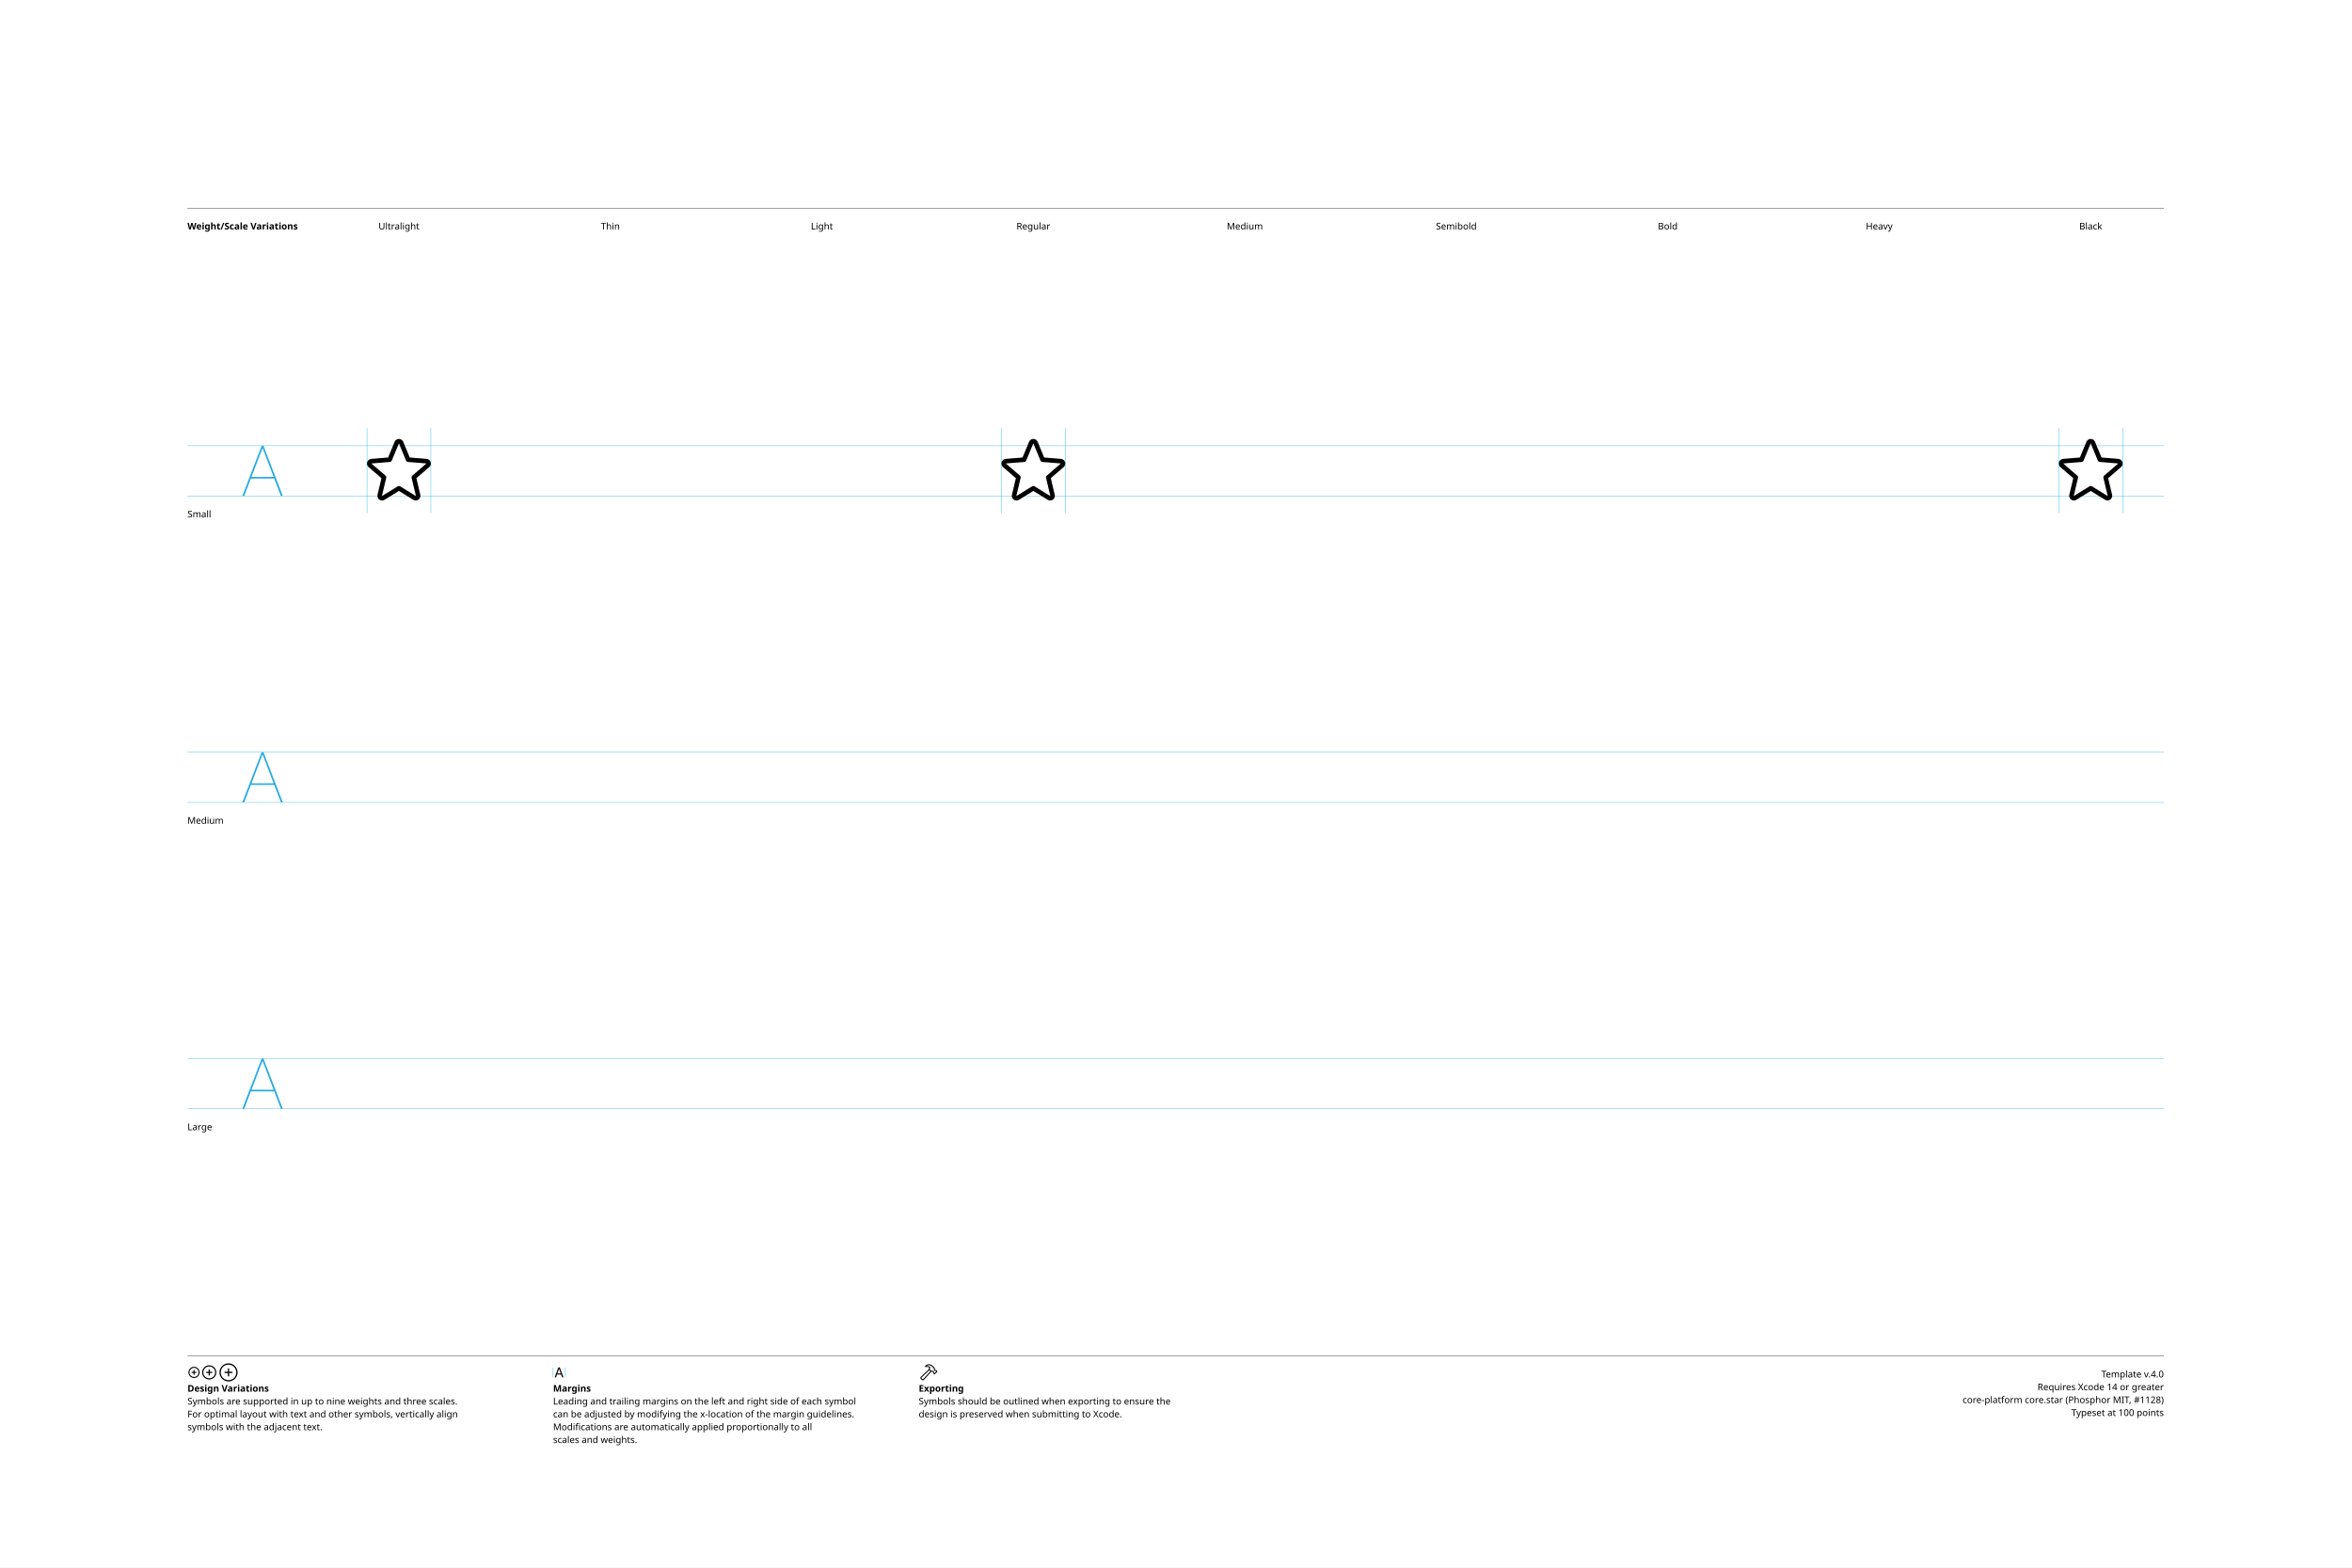
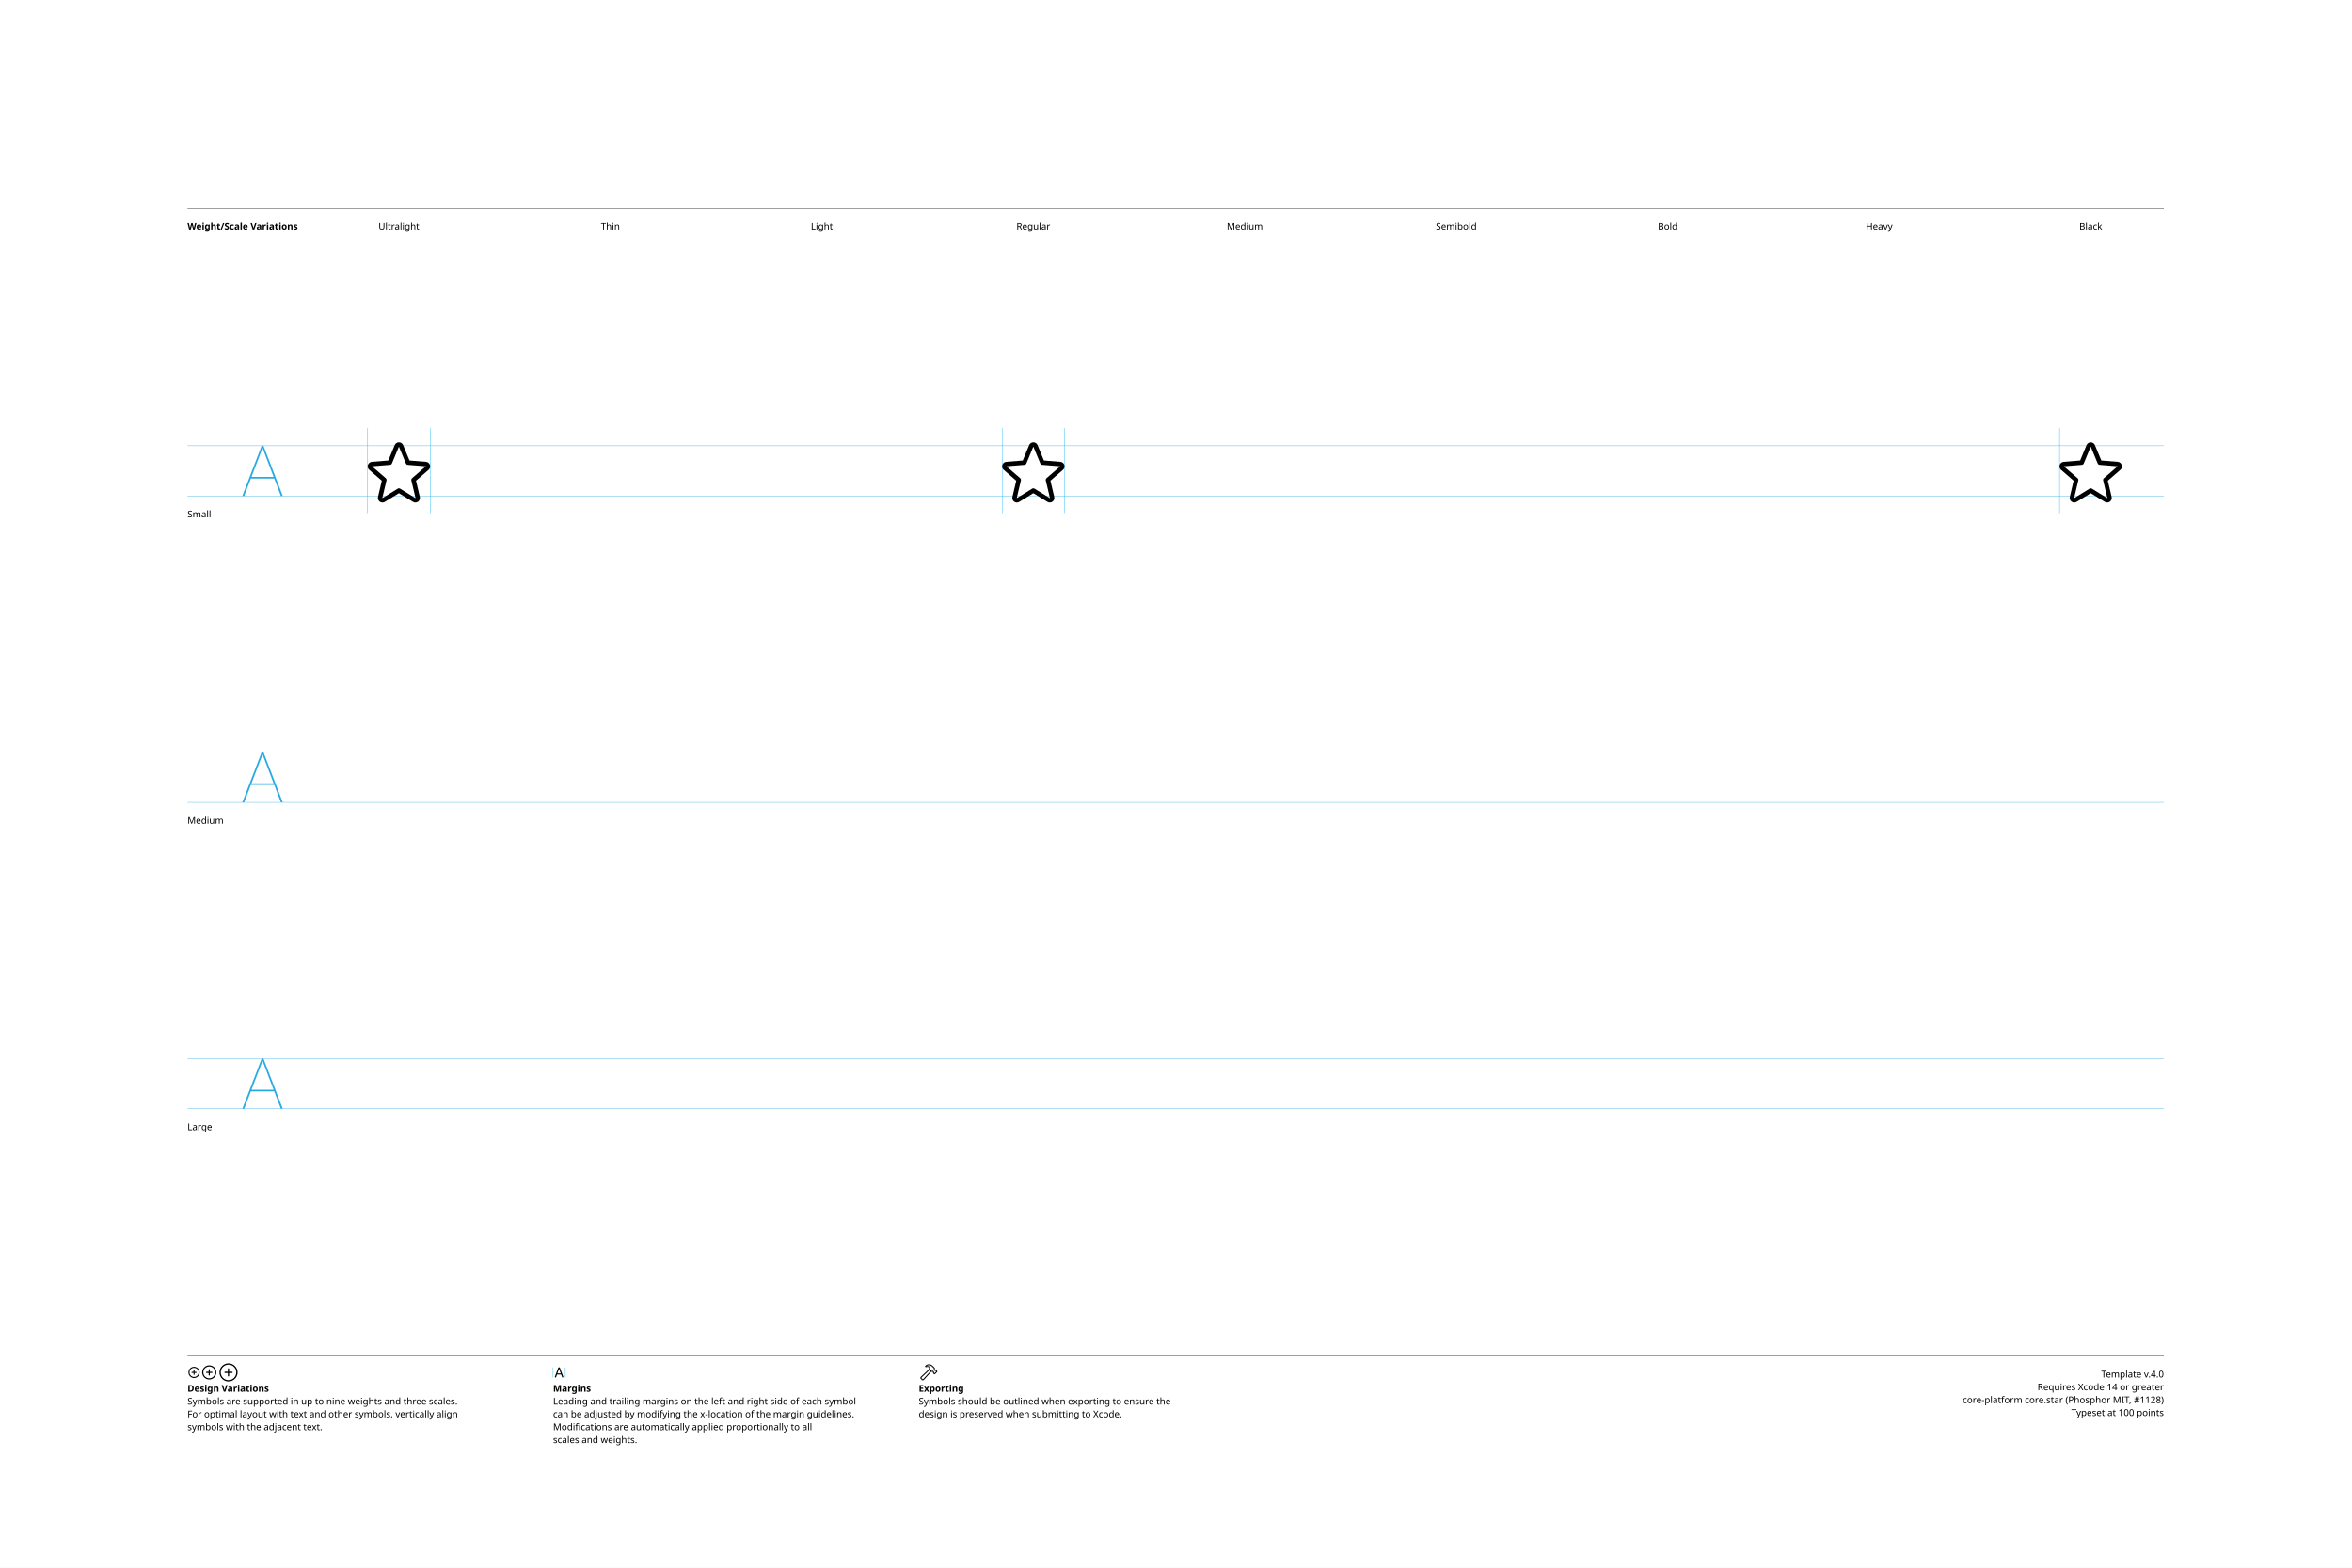
<svg xmlns="http://www.w3.org/2000/svg" version="1.1" width="3300" height="2200">
  <style>.monochrome-0 {fill:#000000}
.multicolor-0:tintColor {fill:#007AFF}
.hierarchical-0:primary {fill:#212121}
.SFSymbolsPreview000000 {fill:#000000;opacity:1.0}
</style>
  <g id="Notes">
    <rect height="2200" id="artboard" style="fill:white;opacity:1" width="3300" x="0" y="0" />
    <line style="fill:none;stroke:black;opacity:1;stroke-width:0.5;" x1="263" x2="3036" y1="292" y2="292" />
    <text style="stroke:none;fill:black;font-family:sans-serif;font-size:13;font-weight:bold;" transform="matrix(1 0 0 1 263 322)">Weight/Scale Variations</text>
    <text style="stroke:none;fill:black;font-family:sans-serif;font-size:13;text-anchor:middle;" transform="matrix(1 0 0 1 559.711 322)">Ultralight</text>
    <text style="stroke:none;fill:black;font-family:sans-serif;font-size:13;text-anchor:middle;" transform="matrix(1 0 0 1 856.422 322)">Thin</text>
    <text style="stroke:none;fill:black;font-family:sans-serif;font-size:13;text-anchor:middle;" transform="matrix(1 0 0 1 1153.13 322)">Light</text>
    <text style="stroke:none;fill:black;font-family:sans-serif;font-size:13;text-anchor:middle;" transform="matrix(1 0 0 1 1449.84 322)">Regular</text>
    <text style="stroke:none;fill:black;font-family:sans-serif;font-size:13;text-anchor:middle;" transform="matrix(1 0 0 1 1746.56 322)">Medium</text>
    <text style="stroke:none;fill:black;font-family:sans-serif;font-size:13;text-anchor:middle;" transform="matrix(1 0 0 1 2043.27 322)">Semibold</text>
    <text style="stroke:none;fill:black;font-family:sans-serif;font-size:13;text-anchor:middle;" transform="matrix(1 0 0 1 2339.98 322)">Bold</text>
    <text style="stroke:none;fill:black;font-family:sans-serif;font-size:13;text-anchor:middle;" transform="matrix(1 0 0 1 2636.69 322)">Heavy</text>
    <text style="stroke:none;fill:black;font-family:sans-serif;font-size:13;text-anchor:middle;" transform="matrix(1 0 0 1 2933.4 322)">Black</text>
    <line style="fill:none;stroke:black;opacity:1;stroke-width:0.5;" x1="263" x2="3036" y1="1903" y2="1903" />
    <g transform="matrix(1 0 0 1 263 1933)">
      <path d="M9.248 0.83C13.555 0.83 17.139-2.744 17.139-7.051C17.139-11.357 13.545-14.932 9.238-14.932C4.941-14.932 1.367-11.357 1.367-7.051C1.367-2.744 4.951 0.83 9.248 0.83ZM9.248-0.654C5.703-0.654 2.871-3.496 2.871-7.051C2.871-10.605 5.693-13.447 9.238-13.447C12.793-13.447 15.645-10.605 15.645-7.051C15.645-3.496 12.803-0.654 9.248-0.654ZM5.654-7.051C5.654-6.621 5.957-6.328 6.406-6.328L8.506-6.328L8.506-4.209C8.506-3.77 8.799-3.467 9.229-3.467C9.678-3.467 9.971-3.77 9.971-4.209L9.971-6.328L12.09-6.328C12.529-6.328 12.832-6.621 12.832-7.051C12.832-7.49 12.529-7.793 12.09-7.793L9.971-7.793L9.971-9.902C9.971-10.352 9.678-10.654 9.229-10.654C8.799-10.654 8.506-10.352 8.506-9.902L8.506-7.793L6.406-7.793C5.957-7.793 5.654-7.49 5.654-7.051Z" />
    </g>
    <g transform="matrix(1 0 0 1 281.867 1933)">
      <path d="M11.709 2.91C17.158 2.91 21.67-1.611 21.67-7.051C21.67-12.5 17.148-17.012 11.699-17.012C6.26-17.012 1.748-12.5 1.748-7.051C1.748-1.611 6.27 2.91 11.709 2.91ZM11.709 1.25C7.1 1.25 3.418-2.441 3.418-7.051C3.418-11.66 7.09-15.352 11.699-15.352C16.309-15.352 20.01-11.66 20.01-7.051C20.01-2.441 16.318 1.25 11.709 1.25ZM7.178-7.051C7.178-6.572 7.51-6.25 8.008-6.25L10.879-6.25L10.879-3.369C10.879-2.881 11.211-2.539 11.69-2.539C12.178-2.539 12.52-2.871 12.52-3.369L12.52-6.25L15.4-6.25C15.889-6.25 16.23-6.572 16.23-7.051C16.23-7.539 15.889-7.881 15.4-7.881L12.52-7.881L12.52-10.752C12.52-11.25 12.178-11.592 11.69-11.592C11.211-11.592 10.879-11.25 10.879-10.752L10.879-7.881L8.008-7.881C7.51-7.881 7.178-7.539 7.178-7.051Z" />
    </g>
    <g transform="matrix(1 0 0 1 305.646 1933)">
      <path d="M14.971 5.664C21.934 5.664 27.695-0.098 27.695-7.051C27.695-14.014 21.924-19.775 14.961-19.775C8.008-19.775 2.256-14.014 2.256-7.051C2.256-0.098 8.018 5.664 14.971 5.664ZM14.971 3.848C8.936 3.848 4.082-1.016 4.082-7.051C4.082-13.096 8.926-17.949 14.961-17.949C21.006-17.949 25.869-13.096 25.869-7.051C25.869-1.016 21.016 3.848 14.971 3.848ZM9.199-7.051C9.199-6.533 9.57-6.172 10.117-6.172L14.062-6.172L14.062-2.217C14.062-1.68 14.434-1.299 14.951-1.299C15.488-1.299 15.859-1.67 15.859-2.217L15.859-6.172L19.814-6.172C20.352-6.172 20.732-6.533 20.732-7.051C20.732-7.598 20.361-7.969 19.814-7.969L15.859-7.969L15.859-11.914C15.859-12.461 15.488-12.842 14.951-12.842C14.434-12.842 14.062-12.461 14.062-11.914L14.062-7.969L10.117-7.969C9.57-7.969 9.199-7.598 9.199-7.051Z" />
    </g>
    <text style="stroke:none;fill:black;font-family:sans-serif;font-size:13;font-weight:bold;" transform="matrix(1 0 0 1 263 1953)">Design Variations</text>
    <text style="stroke:none;fill:black;font-family:sans-serif;font-size:13;" transform="matrix(1 0 0 1 263 1971)">Symbols are supported in up to nine weights and three scales.</text>
    <text style="stroke:none;fill:black;font-family:sans-serif;font-size:13;" transform="matrix(1 0 0 1 263 1989)">For optimal layout with text and other symbols, vertically align</text>
    <text style="stroke:none;fill:black;font-family:sans-serif;font-size:13;" transform="matrix(1 0 0 1 263 2007)">symbols with the adjacent text.</text>
    <line style="fill:none;stroke:#00AEEF;stroke-width:0.5;opacity:1.0;" x1="776" x2="776" y1="1919" y2="1933" />
    <g transform="matrix(1 0 0 1 776 1933)">
      <path d="M3.311 0.156C3.828 0.156 4.082-0.039 4.268-0.586L5.527-4.033L11.289-4.033L12.549-0.586C12.734-0.039 12.988 0.156 13.496 0.156C14.014 0.156 14.346-0.156 14.346-0.645C14.346-0.811 14.316-0.967 14.238-1.172L9.658-13.369C9.434-13.965 9.033-14.268 8.408-14.268C7.803-14.268 7.393-13.975 7.178-13.379L2.598-1.162C2.52-0.957 2.49-0.801 2.49-0.635C2.49-0.146 2.803 0.156 3.311 0.156ZM6.006-5.518L8.379-12.09L8.428-12.09L10.801-5.518Z" />
    </g>
    <line style="fill:none;stroke:#00AEEF;stroke-width:0.5;opacity:1.0;" x1="793.197" x2="793.197" y1="1919" y2="1933" />
    <text style="stroke:none;fill:black;font-family:sans-serif;font-size:13;font-weight:bold;" transform="matrix(1 0 0 1 776 1953)">Margins</text>
    <text style="stroke:none;fill:black;font-family:sans-serif;font-size:13;" transform="matrix(1 0 0 1 776 1971)">Leading and trailing margins on the left and right side of each symbol</text>
    <text style="stroke:none;fill:black;font-family:sans-serif;font-size:13;" transform="matrix(1 0 0 1 776 1989)">can be adjusted by modifying the x-location of the margin guidelines.</text>
    <text style="stroke:none;fill:black;font-family:sans-serif;font-size:13;" transform="matrix(1 0 0 1 776 2007)">Modifications are automatically applied proportionally to all</text>
    <text style="stroke:none;fill:black;font-family:sans-serif;font-size:13;" transform="matrix(1 0 0 1 776 2025)">scales and weights.</text>
    <g transform="matrix(1 0 0 1 1289 1933)">
      <path d="M2.842 1.865L4.541 3.574C5.4 4.443 6.387 4.385 7.314 3.359L18.008-8.428L17.041-9.404L6.426 2.275C6.074 2.676 5.742 2.773 5.273 2.305L4.102 1.143C3.633 0.684 3.74 0.342 4.141-0.02L15.615-10.82L14.639-11.787L3.047-0.898C2.061 0.02 1.982 0.996 2.842 1.865ZM9.258-16.328C8.838-15.918 8.809-15.342 9.043-14.951C9.277-14.59 9.736-14.355 10.381-14.521C11.846-14.863 13.369-14.922 14.795-13.984L14.209-12.529C13.867-11.699 14.043-11.113 14.58-10.566L16.875-8.252C17.363-7.764 17.773-7.744 18.34-7.842L19.404-8.037L20.068-7.363L20.029-6.807C19.99-6.309 20.117-5.928 20.605-5.449L21.367-4.707C21.846-4.229 22.461-4.199 22.93-4.668L25.84-7.588C26.309-8.057 26.289-8.652 25.811-9.131L25.039-9.893C24.561-10.371 24.189-10.527 23.711-10.488L23.135-10.44L22.49-11.074L22.734-12.197C22.861-12.764 22.705-13.203 22.119-13.789L19.922-15.977C16.582-19.297 12.148-19.219 9.258-16.328ZM10.752-15.957C13.184-17.734 16.475-17.432 18.701-15.205L21.133-12.793C21.367-12.559 21.406-12.373 21.338-12.031L21.016-10.547L22.52-9.062L23.506-9.121C23.76-9.131 23.838-9.111 24.033-8.916L24.609-8.34L22.168-5.898L21.592-6.475C21.396-6.67 21.367-6.748 21.377-7.012L21.445-7.988L19.951-9.473L18.428-9.219C18.105-9.15 17.959-9.18 17.715-9.414L15.713-11.416C15.459-11.65 15.43-11.816 15.586-12.188L16.465-14.277C14.902-15.732 12.871-16.357 10.84-15.762C10.684-15.723 10.625-15.85 10.752-15.957Z" />
    </g>
    <text style="stroke:none;fill:black;font-family:sans-serif;font-size:13;font-weight:bold;" transform="matrix(1 0 0 1 1289 1953)">Exporting</text>
    <text style="stroke:none;fill:black;font-family:sans-serif;font-size:13;" transform="matrix(1 0 0 1 1289 1971)">Symbols should be outlined when exporting to ensure the</text>
    <text style="stroke:none;fill:black;font-family:sans-serif;font-size:13;" transform="matrix(1 0 0 1 1289 1989)">design is preserved when submitting to Xcode.</text>
    <text id="template-version" style="stroke:none;fill:black;font-family:sans-serif;font-size:13;text-anchor:end;" transform="matrix(1 0 0 1 3036 1933)">Template v.4.0</text>
    <text style="stroke:none;fill:black;font-family:sans-serif;font-size:13;text-anchor:end;" transform="matrix(1 0 0 1 3036 1951)">Requires Xcode 14 or greater</text>
    <text id="descriptive-name" style="stroke:none;fill:black;font-family:sans-serif;font-size:13;text-anchor:end;" transform="matrix(1 0 0 1 3036 1969)">core-platform core.star (Phosphor MIT, #1128)</text>
    <text style="stroke:none;fill:black;font-family:sans-serif;font-size:13;text-anchor:end;" transform="matrix(1 0 0 1 3036 1987)">Typeset at 100 points</text>
    <text style="stroke:none;fill:black;font-family:sans-serif;font-size:13;" transform="matrix(1 0 0 1 263 726)">Small</text>
    <text style="stroke:none;fill:black;font-family:sans-serif;font-size:13;" transform="matrix(1 0 0 1 263 1156)">Medium</text>
    <text style="stroke:none;fill:black;font-family:sans-serif;font-size:13;" transform="matrix(1 0 0 1 263 1586)">Large</text>
  </g>
  <g id="Guides">
    <g id="H-reference" style="fill:#27AAE1;stroke:none;" transform="matrix(1 0 0 1 339 696)">
      <path d="M0.994 0L3.638 0L29.328-67.132L30.03-67.132L30.03-70.459L28.123-70.459ZM11.688-24.48L46.981-24.48L46.231-26.729L12.438-26.729ZM55.12 0L57.764 0L30.638-70.459L29.433-70.459L29.433-67.132Z" />
    </g>
    <line id="Baseline-S" style="fill:none;stroke:#27AAE1;opacity:1;stroke-width:0.5;" x1="263" x2="3036" y1="696" y2="696" />
    <line id="Capline-S" style="fill:none;stroke:#27AAE1;opacity:1;stroke-width:0.5;" x1="263" x2="3036" y1="625.541" y2="625.541" />
    <g id="H-reference" style="fill:#27AAE1;stroke:none;" transform="matrix(1 0 0 1 339 1126)">
      <path d="M0.994 0L3.638 0L29.328-67.132L30.03-67.132L30.03-70.459L28.123-70.459ZM11.688-24.48L46.981-24.48L46.231-26.729L12.438-26.729ZM55.12 0L57.764 0L30.638-70.459L29.433-70.459L29.433-67.132Z" />
    </g>
    <line id="Baseline-M" style="fill:none;stroke:#27AAE1;opacity:1;stroke-width:0.5;" x1="263" x2="3036" y1="1126" y2="1126" />
    <line id="Capline-M" style="fill:none;stroke:#27AAE1;opacity:1;stroke-width:0.5;" x1="263" x2="3036" y1="1055.54" y2="1055.54" />
    <g id="H-reference" style="fill:#27AAE1;stroke:none;" transform="matrix(1 0 0 1 339 1556)">
      <path d="M0.994 0L3.638 0L29.328-67.132L30.03-67.132L30.03-70.459L28.123-70.459ZM11.688-24.48L46.981-24.48L46.231-26.729L12.438-26.729ZM55.12 0L57.764 0L30.638-70.459L29.433-70.459L29.433-67.132Z" />
    </g>
    <line id="Baseline-L" style="fill:none;stroke:#27AAE1;opacity:1;stroke-width:0.5;" x1="263" x2="3036" y1="1556" y2="1556" />
    <line id="Capline-L" style="fill:none;stroke:#27AAE1;opacity:1;stroke-width:0.5;" x1="263" x2="3036" y1="1485.54" y2="1485.54" />
-     <line id="left-margin-Ultralight-S" style="fill:none;stroke:#00AEEF;stroke-width:0.5;opacity:1.0;" x1="514.914" x2="514.914" y1="600.785" y2="720.121" />
-     <line id="right-margin-Ultralight-S" style="fill:none;stroke:#00AEEF;stroke-width:0.5;opacity:1.0;" x1="604.508" x2="604.508" y1="600.785" y2="720.121" />
-     <line id="left-margin-Regular-S" style="fill:none;stroke:#00AEEF;stroke-width:0.5;opacity:1.0;" x1="1405.043" x2="1405.043" y1="600.785" y2="720.121" />
-     <line id="right-margin-Regular-S" style="fill:none;stroke:#00AEEF;stroke-width:0.5;opacity:1.0;" x1="1494.637" x2="1494.637" y1="600.785" y2="720.121" />
-     <line id="left-margin-Black-S" style="fill:none;stroke:#00AEEF;stroke-width:0.5;opacity:1.0;" x1="2888.603" x2="2888.603" y1="600.785" y2="720.121" />
-     <line id="right-margin-Black-S" style="fill:none;stroke:#00AEEF;stroke-width:0.5;opacity:1.0;" x1="2978.197" x2="2978.197" y1="600.785" y2="720.121" />
+     <line id="left-margin-Ultralight-S" style="fill:none;stroke:#00AEEF;stroke-width:0.5;opacity:1.0;" x1="515.899" x2="515.899" y1="600.785" y2="720.121" />
+     <line id="right-margin-Ultralight-S" style="fill:none;stroke:#00AEEF;stroke-width:0.5;opacity:1.0;" x1="603.523" x2="603.523" y1="600.785" y2="720.121" />
+     <line id="left-margin-Regular-S" style="fill:none;stroke:#00AEEF;stroke-width:0.5;opacity:1.0;" x1="1406.028" x2="1406.028" y1="600.785" y2="720.121" />
+     <line id="right-margin-Regular-S" style="fill:none;stroke:#00AEEF;stroke-width:0.5;opacity:1.0;" x1="1493.652" x2="1493.652" y1="600.785" y2="720.121" />
+     <line id="left-margin-Black-S" style="fill:none;stroke:#00AEEF;stroke-width:0.5;opacity:1.0;" x1="2889.588" x2="2889.588" y1="600.785" y2="720.121" />
+     <line id="right-margin-Black-S" style="fill:none;stroke:#00AEEF;stroke-width:0.5;opacity:1.0;" x1="2977.212" x2="2977.212" y1="600.785" y2="720.121" />
  </g>
  <g id="Symbols">
-     <g id="Ultralight-S" transform="matrix(1 0 0 1 514.914 696)">
-       <path class="monochrome-0 multicolor-0:tintColor hierarchical-0:primary SFSymbolsPreview000000" d="M89.269 -47.526C88.451 -50.04 86.202 -51.817 83.565 -52.03L59.965 -53.934L50.853 -75.97C49.846 -78.425 47.454 -80.029 44.799 -80.029C42.145 -80.029 39.753 -78.425 38.745 -75.97L29.641 -53.938L6.029 -52.03C3.389 -51.806 1.14 -50.022 0.322 -47.502C-0.496 -44.982 0.276 -42.217 2.281 -40.485L20.281 -24.954L14.797 -1.73C14.17 0.851 15.162 3.555 17.31 5.117C19.458 6.679 22.336 6.79 24.597 5.398L44.797 -7.033L65.009 5.398C67.272 6.773 70.138 6.654 72.278 5.096C74.418 3.537 75.412 0.845 74.797 -1.73L69.293 -24.957L87.293 -40.49C89.316 -42.219 90.096 -44.996 89.269 -47.526ZM83.133 -45.338L63.653 -28.537C62.748 -27.757 62.353 -26.537 62.629 -25.374L68.581 -0.254C68.613 -0.182 68.584 -0.097 68.513 -0.061C68.441 -0.006 68.421 -0.017 68.361 -0.062L46.473 -13.522C45.445 -14.154 44.149 -14.154 43.121 -13.522L21.233 -0.053C21.173 -0.017 21.157 -0.005 21.081 -0.053C21.011 -0.089 20.981 -0.174 21.013 -0.246L26.965 -25.365C27.242 -26.529 26.847 -27.749 25.941 -28.529L6.461 -45.329C6.413 -45.369 6.369 -45.405 6.409 -45.529C6.449 -45.653 6.481 -45.637 6.541 -45.645L32.109 -47.709C33.305 -47.812 34.343 -48.575 34.797 -49.686L44.645 -73.53C44.677 -73.598 44.689 -73.63 44.785 -73.63C44.881 -73.63 44.893 -73.598 44.925 -73.53L54.797 -49.686C55.256 -48.574 56.299 -47.814 57.497 -47.718L83.065 -45.654C83.125 -45.654 83.161 -45.654 83.197 -45.538C83.233 -45.421 83.197 -45.378 83.133 -45.338Z" />
+     <g id="Ultralight-S" transform="matrix(1 0 0 1 515.899 696)">
+       <path class="monochrome-0 multicolor-0:tintColor hierarchical-0:primary SFSymbolsPreview000000" d="M87.305 -43.49C86.505 -45.95 84.305 -47.687 81.727 -47.895L58.646 -49.757L49.735 -71.309C48.749 -73.71 46.41 -75.279 43.814 -75.279C41.218 -75.279 38.879 -73.71 37.893 -71.309L28.989 -49.761L5.897 -47.895C3.315 -47.677 1.115 -45.932 0.315 -43.467C-0.485 -41.003 0.27 -38.299 2.231 -36.605L19.835 -21.415L14.472 1.298C13.858 3.822 14.829 6.466 16.929 7.994C19.03 9.522 21.844 9.63 24.056 8.269L43.812 -3.889L63.579 8.269C65.792 9.614 68.595 9.497 70.688 7.973C72.781 6.449 73.753 3.816 73.152 1.298L67.769 -21.419L85.373 -36.609C87.351 -38.3 88.114 -41.017 87.305 -43.49ZM81.304 -41.35L62.253 -24.92C61.367 -24.157 60.981 -22.963 61.252 -21.826L67.073 2.742C67.104 2.812 67.075 2.895 67.006 2.93C66.936 2.984 66.916 2.973 66.857 2.93L45.451 -10.234C44.446 -10.852 43.178 -10.852 42.173 -10.234L20.766 2.937C20.708 2.973 20.692 2.984 20.618 2.937C20.549 2.902 20.52 2.82 20.551 2.75L26.372 -21.818C26.643 -22.955 26.256 -24.149 25.371 -24.912L6.319 -41.343C6.272 -41.382 6.229 -41.417 6.268 -41.538C6.308 -41.659 6.339 -41.644 6.398 -41.652L31.403 -43.67C32.572 -43.771 33.587 -44.517 34.032 -45.603L43.663 -68.922C43.695 -68.989 43.706 -69.02 43.8 -69.02C43.894 -69.02 43.906 -68.989 43.937 -68.922L53.592 -45.603C54.041 -44.516 55.061 -43.773 56.232 -43.678L81.238 -41.659C81.297 -41.659 81.332 -41.659 81.367 -41.546C81.402 -41.433 81.367 -41.39 81.304 -41.35Z" />
    </g>
-     <g id="Regular-S" transform="matrix(1 0 0 1 1405.043 696)">
-       <path class="monochrome-0 multicolor-0:tintColor hierarchical-0:primary SFSymbolsPreview000000" d="M89.269 -47.526C88.451 -50.04 86.202 -51.817 83.565 -52.03L59.965 -53.934L50.853 -75.97C49.846 -78.425 47.454 -80.029 44.799 -80.029C42.145 -80.029 39.753 -78.425 38.745 -75.97L29.641 -53.938L6.029 -52.03C3.389 -51.806 1.14 -50.022 0.322 -47.502C-0.496 -44.982 0.276 -42.217 2.281 -40.485L20.281 -24.954L14.797 -1.73C14.17 0.851 15.162 3.555 17.31 5.117C19.458 6.679 22.336 6.79 24.597 5.398L44.797 -7.033L65.009 5.398C67.272 6.773 70.138 6.654 72.278 5.096C74.418 3.537 75.412 0.845 74.797 -1.73L69.293 -24.957L87.293 -40.49C89.316 -42.219 90.096 -44.996 89.269 -47.526ZM83.133 -45.338L63.653 -28.537C62.748 -27.757 62.353 -26.537 62.629 -25.374L68.581 -0.254C68.613 -0.182 68.584 -0.097 68.513 -0.061C68.441 -0.006 68.421 -0.017 68.361 -0.062L46.473 -13.522C45.445 -14.154 44.149 -14.154 43.121 -13.522L21.233 -0.053C21.173 -0.017 21.157 -0.005 21.081 -0.053C21.011 -0.089 20.981 -0.174 21.013 -0.246L26.965 -25.365C27.242 -26.529 26.847 -27.749 25.941 -28.529L6.461 -45.329C6.413 -45.369 6.369 -45.405 6.409 -45.529C6.449 -45.653 6.481 -45.637 6.541 -45.645L32.109 -47.709C33.305 -47.812 34.343 -48.575 34.797 -49.686L44.645 -73.53C44.677 -73.598 44.689 -73.63 44.785 -73.63C44.881 -73.63 44.893 -73.598 44.925 -73.53L54.797 -49.686C55.256 -48.574 56.299 -47.814 57.497 -47.718L83.065 -45.654C83.125 -45.654 83.161 -45.654 83.197 -45.538C83.233 -45.421 83.197 -45.378 83.133 -45.338Z" />
+     <g id="Regular-S" transform="matrix(1 0 0 1 1406.028 696)">
+       <path class="monochrome-0 multicolor-0:tintColor hierarchical-0:primary SFSymbolsPreview000000" d="M87.305 -43.49C86.505 -45.95 84.305 -47.687 81.727 -47.895L58.646 -49.757L49.735 -71.309C48.749 -73.71 46.41 -75.279 43.814 -75.279C41.218 -75.279 38.879 -73.71 37.893 -71.309L28.989 -49.761L5.897 -47.895C3.315 -47.677 1.115 -45.932 0.315 -43.467C-0.485 -41.003 0.27 -38.299 2.231 -36.605L19.835 -21.415L14.472 1.298C13.858 3.822 14.829 6.466 16.929 7.994C19.03 9.522 21.844 9.63 24.056 8.269L43.812 -3.889L63.579 8.269C65.792 9.614 68.595 9.497 70.688 7.973C72.781 6.449 73.753 3.816 73.152 1.298L67.769 -21.419L85.373 -36.609C87.351 -38.3 88.114 -41.017 87.305 -43.49ZM81.304 -41.35L62.253 -24.92C61.367 -24.157 60.981 -22.963 61.252 -21.826L67.073 2.742C67.104 2.812 67.075 2.895 67.006 2.93C66.936 2.984 66.916 2.973 66.857 2.93L45.451 -10.234C44.446 -10.852 43.178 -10.852 42.173 -10.234L20.766 2.937C20.708 2.973 20.692 2.984 20.618 2.937C20.549 2.902 20.52 2.82 20.551 2.75L26.372 -21.818C26.643 -22.955 26.256 -24.149 25.371 -24.912L6.319 -41.343C6.272 -41.382 6.229 -41.417 6.268 -41.538C6.308 -41.659 6.339 -41.644 6.398 -41.652L31.403 -43.67C32.572 -43.771 33.587 -44.517 34.032 -45.603L43.663 -68.922C43.695 -68.989 43.706 -69.02 43.8 -69.02C43.894 -69.02 43.906 -68.989 43.937 -68.922L53.592 -45.603C54.041 -44.516 55.061 -43.773 56.232 -43.678L81.238 -41.659C81.297 -41.659 81.332 -41.659 81.367 -41.546C81.402 -41.433 81.367 -41.39 81.304 -41.35Z" />
    </g>
-     <g id="Black-S" transform="matrix(1 0 0 1 2888.603 696)">
-       <path class="monochrome-0 multicolor-0:tintColor hierarchical-0:primary SFSymbolsPreview000000" d="M89.269 -47.526C88.451 -50.04 86.202 -51.817 83.565 -52.03L59.965 -53.934L50.853 -75.97C49.846 -78.425 47.454 -80.029 44.799 -80.029C42.145 -80.029 39.753 -78.425 38.745 -75.97L29.641 -53.938L6.029 -52.03C3.389 -51.806 1.14 -50.022 0.322 -47.502C-0.496 -44.982 0.276 -42.217 2.281 -40.485L20.281 -24.954L14.797 -1.73C14.17 0.851 15.162 3.555 17.31 5.117C19.458 6.679 22.336 6.79 24.597 5.398L44.797 -7.033L65.009 5.398C67.272 6.773 70.138 6.654 72.278 5.096C74.418 3.537 75.412 0.845 74.797 -1.73L69.293 -24.957L87.293 -40.49C89.316 -42.219 90.096 -44.996 89.269 -47.526ZM83.133 -45.338L63.653 -28.537C62.748 -27.757 62.353 -26.537 62.629 -25.374L68.581 -0.254C68.613 -0.182 68.584 -0.097 68.513 -0.061C68.441 -0.006 68.421 -0.017 68.361 -0.062L46.473 -13.522C45.445 -14.154 44.149 -14.154 43.121 -13.522L21.233 -0.053C21.173 -0.017 21.157 -0.005 21.081 -0.053C21.011 -0.089 20.981 -0.174 21.013 -0.246L26.965 -25.365C27.242 -26.529 26.847 -27.749 25.941 -28.529L6.461 -45.329C6.413 -45.369 6.369 -45.405 6.409 -45.529C6.449 -45.653 6.481 -45.637 6.541 -45.645L32.109 -47.709C33.305 -47.812 34.343 -48.575 34.797 -49.686L44.645 -73.53C44.677 -73.598 44.689 -73.63 44.785 -73.63C44.881 -73.63 44.893 -73.598 44.925 -73.53L54.797 -49.686C55.256 -48.574 56.299 -47.814 57.497 -47.718L83.065 -45.654C83.125 -45.654 83.161 -45.654 83.197 -45.538C83.233 -45.421 83.197 -45.378 83.133 -45.338Z" />
+     <g id="Black-S" transform="matrix(1 0 0 1 2889.588 696)">
+       <path class="monochrome-0 multicolor-0:tintColor hierarchical-0:primary SFSymbolsPreview000000" d="M87.305 -43.49C86.505 -45.95 84.305 -47.687 81.727 -47.895L58.646 -49.757L49.735 -71.309C48.749 -73.71 46.41 -75.279 43.814 -75.279C41.218 -75.279 38.879 -73.71 37.893 -71.309L28.989 -49.761L5.897 -47.895C3.315 -47.677 1.115 -45.932 0.315 -43.467C-0.485 -41.003 0.27 -38.299 2.231 -36.605L19.835 -21.415L14.472 1.298C13.858 3.822 14.829 6.466 16.929 7.994C19.03 9.522 21.844 9.63 24.056 8.269L43.812 -3.889L63.579 8.269C65.792 9.614 68.595 9.497 70.688 7.973C72.781 6.449 73.753 3.816 73.152 1.298L67.769 -21.419L85.373 -36.609C87.351 -38.3 88.114 -41.017 87.305 -43.49ZM81.304 -41.35L62.253 -24.92C61.367 -24.157 60.981 -22.963 61.252 -21.826L67.073 2.742C67.104 2.812 67.075 2.895 67.006 2.93C66.936 2.984 66.916 2.973 66.857 2.93L45.451 -10.234C44.446 -10.852 43.178 -10.852 42.173 -10.234L20.766 2.937C20.708 2.973 20.692 2.984 20.618 2.937C20.549 2.902 20.52 2.82 20.551 2.75L26.372 -21.818C26.643 -22.955 26.256 -24.149 25.371 -24.912L6.319 -41.343C6.272 -41.382 6.229 -41.417 6.268 -41.538C6.308 -41.659 6.339 -41.644 6.398 -41.652L31.403 -43.67C32.572 -43.771 33.587 -44.517 34.032 -45.603L43.663 -68.922C43.695 -68.989 43.706 -69.02 43.8 -69.02C43.894 -69.02 43.906 -68.989 43.937 -68.922L53.592 -45.603C54.041 -44.516 55.061 -43.773 56.232 -43.678L81.238 -41.659C81.297 -41.659 81.332 -41.659 81.367 -41.546C81.402 -41.433 81.367 -41.39 81.304 -41.35Z" />
    </g>
  </g>
</svg>
